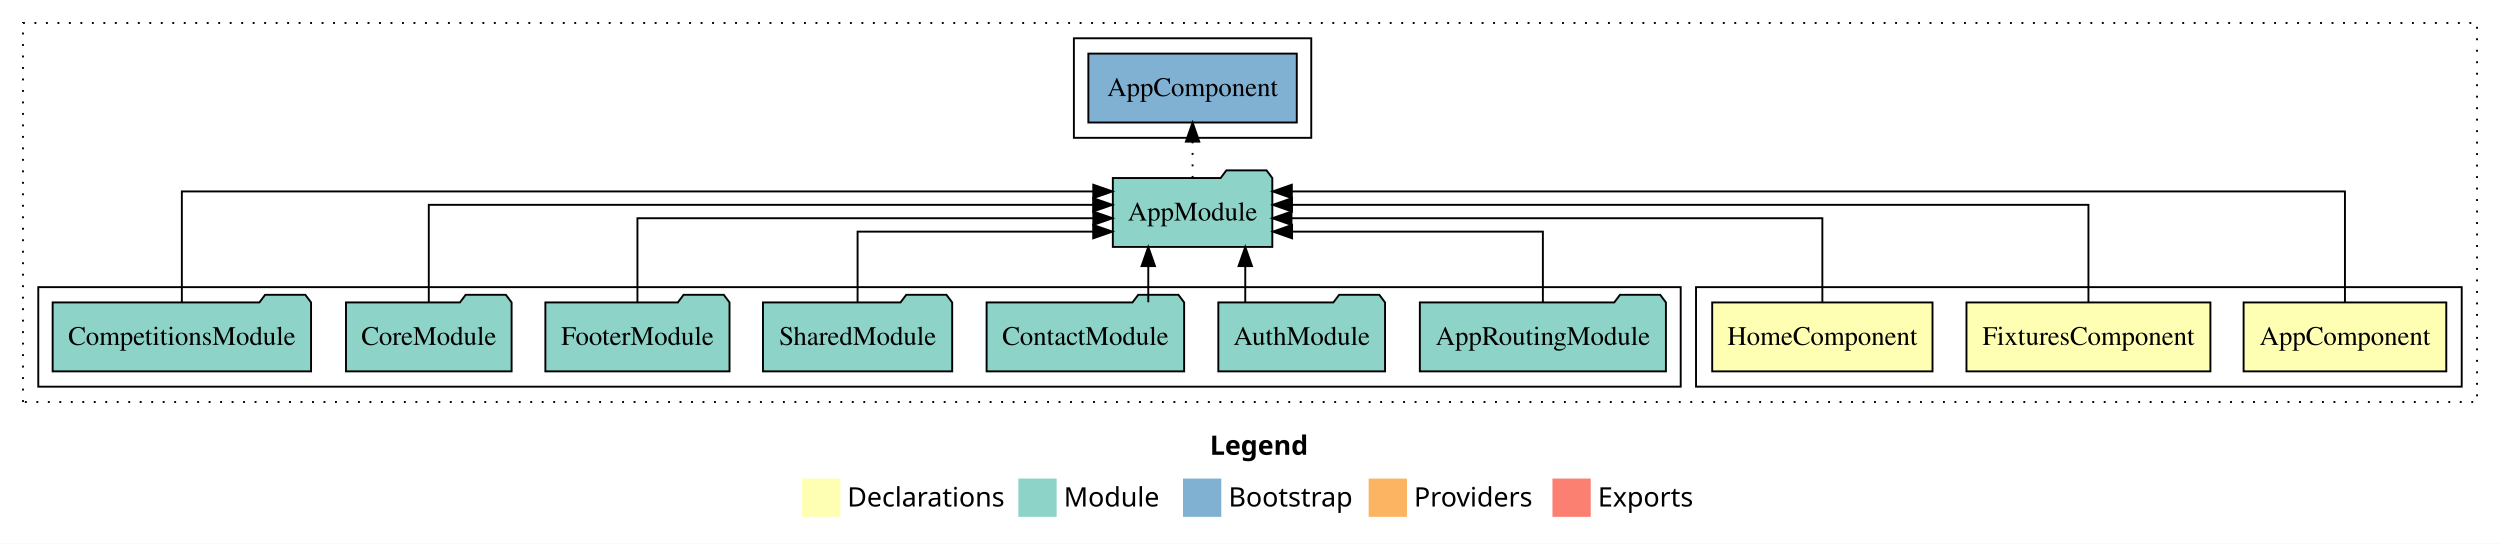
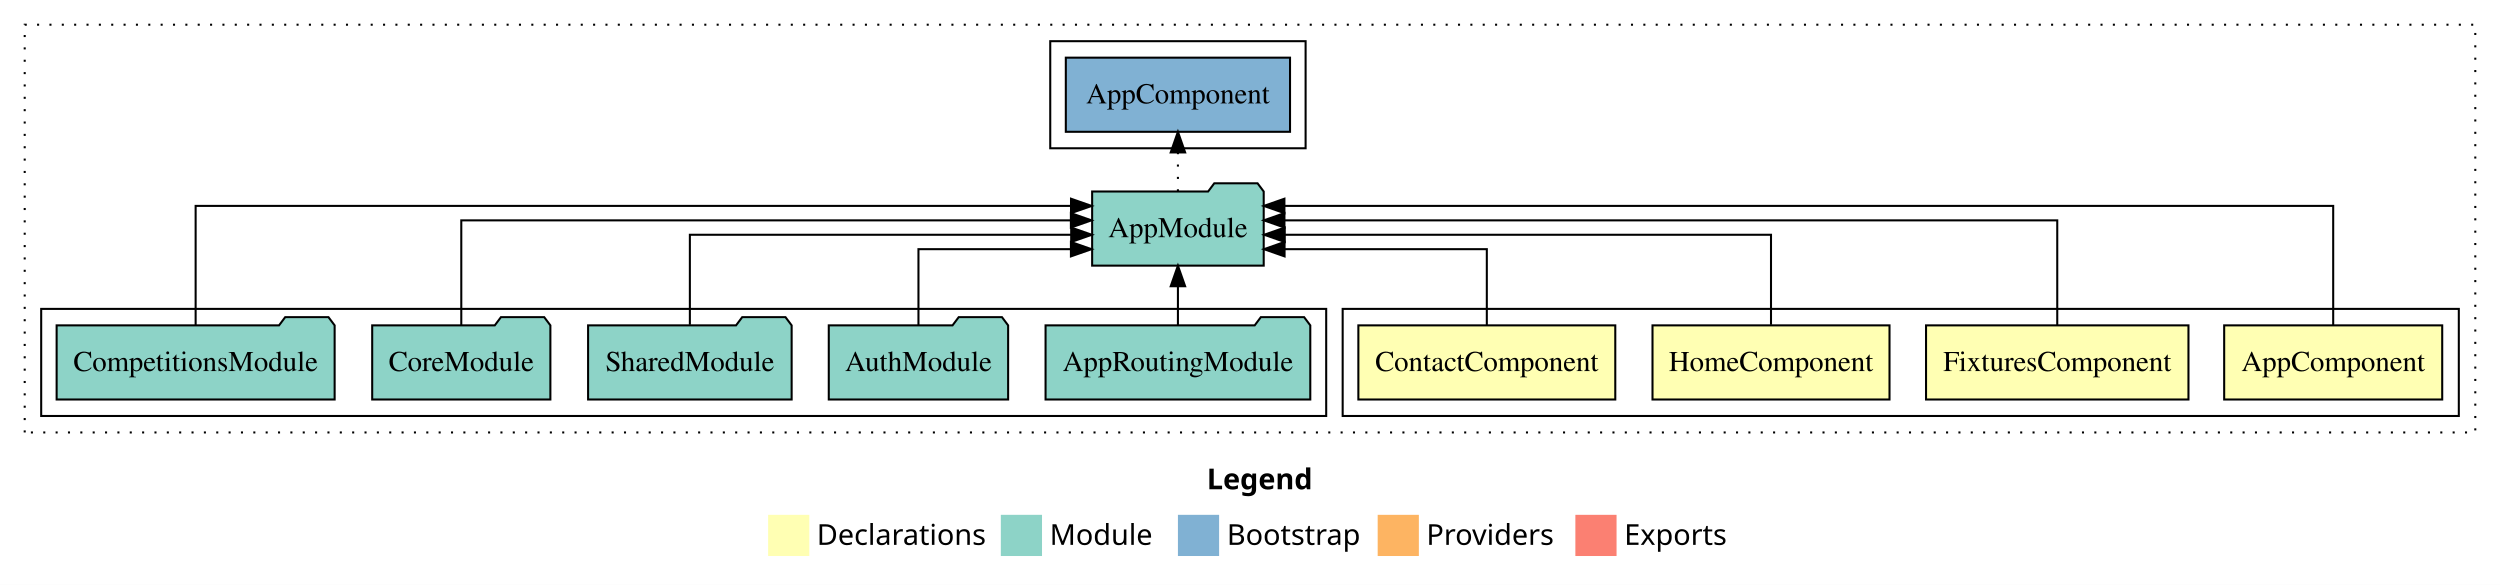
- <svg xmlns="http://www.w3.org/2000/svg" width="1306pt" height="284pt" viewBox="0.00 0.00 1306.00 284.00">
+ <svg xmlns="http://www.w3.org/2000/svg" width="1214pt" height="284pt" viewBox="0.00 0.00 1214.00 284.00">
  <g id="graph0" class="graph" transform="scale(1 1) rotate(0) translate(4 280)">
-     <polygon fill="#ffffff" stroke="transparent" points="-4,4 -4,-280 1302,-280 1302,4 -4,4" />
-     <text text-anchor="start" x="628.009" y="-42.4" font-family="sans-serif" font-weight="bold" font-size="14.00" fill="#000000">Legend</text>
-     <polygon fill="#ffffb3" stroke="transparent" points="415,-10 415,-30 435,-30 435,-10 415,-10" />
-     <text text-anchor="start" x="438.629" y="-15.4" font-family="sans-serif" font-size="14.00" fill="#000000">  Declarations</text>
-     <polygon fill="#8dd3c7" stroke="transparent" points="528,-10 528,-30 548,-30 548,-10 528,-10" />
-     <text text-anchor="start" x="551.725" y="-15.4" font-family="sans-serif" font-size="14.00" fill="#000000">  Module</text>
-     <polygon fill="#80b1d3" stroke="transparent" points="614,-10 614,-30 634,-30 634,-10 614,-10" />
-     <text text-anchor="start" x="637.781" y="-15.4" font-family="sans-serif" font-size="14.00" fill="#000000">  Bootstrap</text>
-     <polygon fill="#fdb462" stroke="transparent" points="711,-10 711,-30 731,-30 731,-10 711,-10" />
-     <text text-anchor="start" x="734.673" y="-15.4" font-family="sans-serif" font-size="14.00" fill="#000000">  Providers</text>
-     <polygon fill="#fb8072" stroke="transparent" points="807,-10 807,-30 827,-30 827,-10 807,-10" />
-     <text text-anchor="start" x="830.726" y="-15.4" font-family="sans-serif" font-size="14.00" fill="#000000">  Exports</text>
+     <polygon fill="#ffffff" stroke="transparent" points="-4,4 -4,-280 1210,-280 1210,4 -4,4" />
+     <text text-anchor="start" x="582.009" y="-42.4" font-family="sans-serif" font-weight="bold" font-size="14.00" fill="#000000">Legend</text>
+     <polygon fill="#ffffb3" stroke="transparent" points="369,-10 369,-30 389,-30 389,-10 369,-10" />
+     <text text-anchor="start" x="392.629" y="-15.4" font-family="sans-serif" font-size="14.00" fill="#000000">  Declarations</text>
+     <polygon fill="#8dd3c7" stroke="transparent" points="482,-10 482,-30 502,-30 502,-10 482,-10" />
+     <text text-anchor="start" x="505.725" y="-15.4" font-family="sans-serif" font-size="14.00" fill="#000000">  Module</text>
+     <polygon fill="#80b1d3" stroke="transparent" points="568,-10 568,-30 588,-30 588,-10 568,-10" />
+     <text text-anchor="start" x="591.781" y="-15.4" font-family="sans-serif" font-size="14.00" fill="#000000">  Bootstrap</text>
+     <polygon fill="#fdb462" stroke="transparent" points="665,-10 665,-30 685,-30 685,-10 665,-10" />
+     <text text-anchor="start" x="688.673" y="-15.4" font-family="sans-serif" font-size="14.00" fill="#000000">  Providers</text>
+     <polygon fill="#fb8072" stroke="transparent" points="761,-10 761,-30 781,-30 781,-10 761,-10" />
+     <text text-anchor="start" x="784.726" y="-15.4" font-family="sans-serif" font-size="14.00" fill="#000000">  Exports</text>
    <g id="clust1" class="cluster">
-       <polygon fill="none" stroke="#000000" stroke-dasharray="1,5" points="8,-70 8,-268 1290,-268 1290,-70 8,-70" />
+       <polygon fill="none" stroke="#000000" stroke-dasharray="1,5" points="8,-70 8,-268 1198,-268 1198,-70 8,-70" />
    </g>
    <g id="clust2" class="cluster">
-       <polygon fill="none" stroke="#000000" points="882,-78 882,-130 1282,-130 1282,-78 882,-78" />
+       <polygon fill="none" stroke="#000000" points="648,-78 648,-130 1190,-130 1190,-78 648,-78" />
    </g>
-     <g id="clust6" class="cluster">
-       <polygon fill="none" stroke="#000000" points="16,-78 16,-130 874,-130 874,-78 16,-78" />
+     <g id="clust7" class="cluster">
+       <polygon fill="none" stroke="#000000" points="16,-78 16,-130 640,-130 640,-78 16,-78" />
    </g>
-     <g id="clust8" class="cluster">
-       <polygon fill="none" stroke="#000000" points="557,-208 557,-260 681,-260 681,-208 557,-208" />
+     <g id="clust9" class="cluster">
+       <polygon fill="none" stroke="#000000" points="506,-208 506,-260 630,-260 630,-208 506,-208" />
    </g>
    <g id="node1" class="node">
-       <polygon fill="#ffffb3" stroke="#000000" points="1273.94,-122 1168.06,-122 1168.06,-86 1273.94,-86 1273.94,-122" />
-       <text text-anchor="middle" x="1221" y="-99.8" font-family="Times,serif" font-size="14.00" fill="#000000">AppComponent</text>
+       <polygon fill="#ffffb3" stroke="#000000" points="1181.94,-122 1076.06,-122 1076.06,-86 1181.94,-86 1181.94,-122" />
+       <text text-anchor="middle" x="1129" y="-99.8" font-family="Times,serif" font-size="14.00" fill="#000000">AppComponent</text>
+     </g>
+     <g id="node5" class="node">
+       <polygon fill="#8dd3c7" stroke="#000000" points="609.657,-187 606.657,-191 585.657,-191 582.657,-187 526.343,-187 526.343,-151 609.657,-151 609.657,-187" />
+       <text text-anchor="middle" x="568" y="-164.8" font-family="Times,serif" font-size="14.00" fill="#000000">AppModule</text>
+     </g>
+     <g id="edge1" class="edge">
+       <path fill="none" stroke="#000000" d="M1129,-122.011C1129,-144.485 1129,-180 1129,-180 1129,-180 619.708,-180 619.708,-180" />
+       <polygon fill="#000000" stroke="#000000" points="619.708,-176.5 609.708,-180 619.708,-183.5 619.708,-176.5" />
+     </g>
+     <g id="node2" class="node">
+       <polygon fill="#ffffb3" stroke="#000000" points="1058.716,-122 931.284,-122 931.284,-86 1058.716,-86 1058.716,-122" />
+       <text text-anchor="middle" x="995" y="-99.8" font-family="Times,serif" font-size="14.00" fill="#000000">FixturesComponent</text>
+     </g>
+     <g id="edge2" class="edge">
+       <path fill="none" stroke="#000000" d="M995,-122.129C995,-142.572 995,-173 995,-173 995,-173 619.72,-173 619.72,-173" />
+       <polygon fill="#000000" stroke="#000000" points="619.72,-169.5 609.72,-173 619.72,-176.5 619.72,-169.5" />
+     </g>
+     <g id="node3" class="node">
+       <polygon fill="#ffffb3" stroke="#000000" points="913.545,-122 798.455,-122 798.455,-86 913.545,-86 913.545,-122" />
+       <text text-anchor="middle" x="856" y="-99.8" font-family="Times,serif" font-size="14.00" fill="#000000">HomeComponent</text>
+     </g>
+     <g id="edge3" class="edge">
+       <path fill="none" stroke="#000000" d="M856,-122.267C856,-140.555 856,-166 856,-166 856,-166 619.878,-166 619.878,-166" />
+       <polygon fill="#000000" stroke="#000000" points="619.878,-162.5 609.878,-166 619.878,-169.5 619.878,-162.5" />
    </g>
    <g id="node4" class="node">
-       <polygon fill="#8dd3c7" stroke="#000000" points="660.657,-187 657.657,-191 636.657,-191 633.657,-187 577.343,-187 577.343,-151 660.657,-151 660.657,-187" />
-       <text text-anchor="middle" x="619" y="-164.8" font-family="Times,serif" font-size="14.00" fill="#000000">AppModule</text>
-     </g>
-     <g id="edge1" class="edge">
-       <path fill="none" stroke="#000000" d="M1221,-122.011C1221,-144.485 1221,-180 1221,-180 1221,-180 670.854,-180 670.854,-180" />
-       <polygon fill="#000000" stroke="#000000" points="670.854,-176.5 660.854,-180 670.854,-183.5 670.854,-176.5" />
-     </g>
-     <g id="node2" class="node">
-       <polygon fill="#ffffb3" stroke="#000000" points="1150.716,-122 1023.284,-122 1023.284,-86 1150.716,-86 1150.716,-122" />
-       <text text-anchor="middle" x="1087" y="-99.8" font-family="Times,serif" font-size="14.00" fill="#000000">FixturesComponent</text>
-     </g>
-     <g id="edge2" class="edge">
-       <path fill="none" stroke="#000000" d="M1087,-122.129C1087,-142.572 1087,-173 1087,-173 1087,-173 670.944,-173 670.944,-173" />
-       <polygon fill="#000000" stroke="#000000" points="670.944,-169.5 660.944,-173 670.944,-176.5 670.944,-169.5" />
-     </g>
-     <g id="node3" class="node">
-       <polygon fill="#ffffb3" stroke="#000000" points="1005.545,-122 890.455,-122 890.455,-86 1005.545,-86 1005.545,-122" />
-       <text text-anchor="middle" x="948" y="-99.8" font-family="Times,serif" font-size="14.00" fill="#000000">HomeComponent</text>
-     </g>
-     <g id="edge3" class="edge">
-       <path fill="none" stroke="#000000" d="M948,-122.267C948,-140.555 948,-166 948,-166 948,-166 670.668,-166 670.668,-166" />
-       <polygon fill="#000000" stroke="#000000" points="670.668,-162.5 660.668,-166 670.668,-169.5 670.668,-162.5" />
-     </g>
-     <g id="node12" class="node">
-       <polygon fill="#80b1d3" stroke="#000000" points="673.439,-252 564.561,-252 564.561,-216 673.439,-216 673.439,-252" />
-       <text text-anchor="middle" x="619" y="-229.8" font-family="Times,serif" font-size="14.00" fill="#000000">AppComponent </text>
-     </g>
-     <g id="edge11" class="edge">
-       <path fill="none" stroke="#000000" stroke-dasharray="1,5" d="M619,-187.106C619,-187.106 619,-205.991 619,-205.991" />
-       <polygon fill="#000000" stroke="#000000" points="615.5,-205.991 619,-215.991 622.5,-205.991 615.5,-205.991" />
-     </g>
-     <g id="node5" class="node">
-       <polygon fill="#8dd3c7" stroke="#000000" points="866.274,-122 863.274,-126 842.274,-126 839.274,-122 737.726,-122 737.726,-86 866.274,-86 866.274,-122" />
-       <text text-anchor="middle" x="802" y="-99.8" font-family="Times,serif" font-size="14.00" fill="#000000">AppRoutingModule</text>
+       <polygon fill="#ffffb3" stroke="#000000" points="780.38,-122 655.62,-122 655.62,-86 780.38,-86 780.38,-122" />
+       <text text-anchor="middle" x="718" y="-99.8" font-family="Times,serif" font-size="14.00" fill="#000000">ContactComponent</text>
    </g>
    <g id="edge4" class="edge">
-       <path fill="none" stroke="#000000" d="M802,-122.009C802,-138.049 802,-159 802,-159 802,-159 670.984,-159 670.984,-159" />
-       <polygon fill="#000000" stroke="#000000" points="670.984,-155.5 660.984,-159 670.984,-162.5 670.984,-155.5" />
+       <path fill="none" stroke="#000000" d="M718,-122.009C718,-138.049 718,-159 718,-159 718,-159 619.783,-159 619.783,-159" />
+       <polygon fill="#000000" stroke="#000000" points="619.783,-155.5 609.783,-159 619.783,-162.5 619.783,-155.5" />
+     </g>
+     <g id="node11" class="node">
+       <polygon fill="#80b1d3" stroke="#000000" points="622.439,-252 513.561,-252 513.561,-216 622.439,-216 622.439,-252" />
+       <text text-anchor="middle" x="568" y="-229.8" font-family="Times,serif" font-size="14.00" fill="#000000">AppComponent </text>
+     </g>
+     <g id="edge10" class="edge">
+       <path fill="none" stroke="#000000" stroke-dasharray="1,5" d="M568,-187.106C568,-187.106 568,-205.991 568,-205.991" />
+       <polygon fill="#000000" stroke="#000000" points="564.5,-205.991 568,-215.991 571.5,-205.991 564.5,-205.991" />
    </g>
    <g id="node6" class="node">
-       <polygon fill="#8dd3c7" stroke="#000000" points="719.548,-122 716.548,-126 695.548,-126 692.548,-122 632.452,-122 632.452,-86 719.548,-86 719.548,-122" />
-       <text text-anchor="middle" x="676" y="-99.8" font-family="Times,serif" font-size="14.00" fill="#000000">AuthModule</text>
+       <polygon fill="#8dd3c7" stroke="#000000" points="632.274,-122 629.274,-126 608.274,-126 605.274,-122 503.726,-122 503.726,-86 632.274,-86 632.274,-122" />
+       <text text-anchor="middle" x="568" y="-99.8" font-family="Times,serif" font-size="14.00" fill="#000000">AppRoutingModule</text>
    </g>
    <g id="edge5" class="edge">
-       <path fill="none" stroke="#000000" d="M646.527,-122.106C646.527,-122.106 646.527,-140.991 646.527,-140.991" />
-       <polygon fill="#000000" stroke="#000000" points="643.027,-140.991 646.527,-150.991 650.027,-140.991 643.027,-140.991" />
+       <path fill="none" stroke="#000000" d="M568,-122.106C568,-122.106 568,-140.991 568,-140.991" />
+       <polygon fill="#000000" stroke="#000000" points="564.5,-140.991 568,-150.991 571.5,-140.991 564.5,-140.991" />
    </g>
    <g id="node7" class="node">
-       <polygon fill="#8dd3c7" stroke="#000000" points="614.597,-122 611.597,-126 590.597,-126 587.597,-122 511.403,-122 511.403,-86 614.597,-86 614.597,-122" />
-       <text text-anchor="middle" x="563" y="-99.8" font-family="Times,serif" font-size="14.00" fill="#000000">ContactModule</text>
+       <polygon fill="#8dd3c7" stroke="#000000" points="485.548,-122 482.548,-126 461.548,-126 458.548,-122 398.452,-122 398.452,-86 485.548,-86 485.548,-122" />
+       <text text-anchor="middle" x="442" y="-99.8" font-family="Times,serif" font-size="14.00" fill="#000000">AuthModule</text>
    </g>
    <g id="edge6" class="edge">
-       <path fill="none" stroke="#000000" d="M595.86,-122.106C595.86,-122.106 595.86,-140.991 595.86,-140.991" />
-       <polygon fill="#000000" stroke="#000000" points="592.36,-140.991 595.86,-150.991 599.36,-140.991 592.36,-140.991" />
+       <path fill="none" stroke="#000000" d="M442,-122.009C442,-138.049 442,-159 442,-159 442,-159 516.044,-159 516.044,-159" />
+       <polygon fill="#000000" stroke="#000000" points="516.044,-162.5 526.044,-159 516.044,-155.5 516.044,-162.5" />
    </g>
    <g id="node8" class="node">
-       <polygon fill="#8dd3c7" stroke="#000000" points="493.423,-122 490.423,-126 469.423,-126 466.423,-122 394.577,-122 394.577,-86 493.423,-86 493.423,-122" />
-       <text text-anchor="middle" x="444" y="-99.8" font-family="Times,serif" font-size="14.00" fill="#000000">SharedModule</text>
+       <polygon fill="#8dd3c7" stroke="#000000" points="380.423,-122 377.423,-126 356.423,-126 353.423,-122 281.577,-122 281.577,-86 380.423,-86 380.423,-122" />
+       <text text-anchor="middle" x="331" y="-99.8" font-family="Times,serif" font-size="14.00" fill="#000000">SharedModule</text>
    </g>
    <g id="edge7" class="edge">
-       <path fill="none" stroke="#000000" d="M444,-122.009C444,-138.049 444,-159 444,-159 444,-159 567.083,-159 567.083,-159" />
-       <polygon fill="#000000" stroke="#000000" points="567.083,-162.5 577.083,-159 567.083,-155.5 567.083,-162.5" />
+       <path fill="none" stroke="#000000" d="M331,-122.267C331,-140.555 331,-166 331,-166 331,-166 516.175,-166 516.175,-166" />
+       <polygon fill="#000000" stroke="#000000" points="516.175,-169.5 526.175,-166 516.175,-162.5 516.175,-169.5" />
    </g>
    <g id="node9" class="node">
-       <polygon fill="#8dd3c7" stroke="#000000" points="377.098,-122 374.098,-126 353.098,-126 350.098,-122 280.902,-122 280.902,-86 377.098,-86 377.098,-122" />
-       <text text-anchor="middle" x="329" y="-99.8" font-family="Times,serif" font-size="14.00" fill="#000000">FooterModule</text>
-     </g>
-     <g id="edge8" class="edge">
-       <path fill="none" stroke="#000000" d="M329,-122.267C329,-140.555 329,-166 329,-166 329,-166 567.141,-166 567.141,-166" />
-       <polygon fill="#000000" stroke="#000000" points="567.141,-169.5 577.141,-166 567.141,-162.5 567.141,-169.5" />
-     </g>
-     <g id="node10" class="node">
      <polygon fill="#8dd3c7" stroke="#000000" points="263.262,-122 260.262,-126 239.262,-126 236.262,-122 176.738,-122 176.738,-86 263.262,-86 263.262,-122" />
      <text text-anchor="middle" x="220" y="-99.8" font-family="Times,serif" font-size="14.00" fill="#000000">CoreModule</text>
    </g>
-     <g id="edge9" class="edge">
-       <path fill="none" stroke="#000000" d="M220,-122.129C220,-142.572 220,-173 220,-173 220,-173 567.054,-173 567.054,-173" />
-       <polygon fill="#000000" stroke="#000000" points="567.054,-176.5 577.054,-173 567.054,-169.5 567.054,-176.5" />
+     <g id="edge8" class="edge">
+       <path fill="none" stroke="#000000" d="M220,-122.129C220,-142.572 220,-173 220,-173 220,-173 516.023,-173 516.023,-173" />
+       <polygon fill="#000000" stroke="#000000" points="516.023,-176.5 526.023,-173 516.023,-169.5 516.023,-176.5" />
    </g>
-     <g id="node11" class="node">
+     <g id="node10" class="node">
      <polygon fill="#8dd3c7" stroke="#000000" points="158.499,-122 155.499,-126 134.499,-126 131.499,-122 23.501,-122 23.501,-86 158.499,-86 158.499,-122" />
      <text text-anchor="middle" x="91" y="-99.8" font-family="Times,serif" font-size="14.00" fill="#000000">CompetitionsModule</text>
    </g>
-     <g id="edge10" class="edge">
-       <path fill="none" stroke="#000000" d="M91,-122.011C91,-144.485 91,-180 91,-180 91,-180 567.127,-180 567.127,-180" />
-       <polygon fill="#000000" stroke="#000000" points="567.127,-183.5 577.127,-180 567.127,-176.5 567.127,-183.5" />
+     <g id="edge9" class="edge">
+       <path fill="none" stroke="#000000" d="M91,-122.011C91,-144.485 91,-180 91,-180 91,-180 516.087,-180 516.087,-180" />
+       <polygon fill="#000000" stroke="#000000" points="516.087,-183.5 526.087,-180 516.087,-176.5 516.087,-183.5" />
    </g>
  </g>
</svg>
